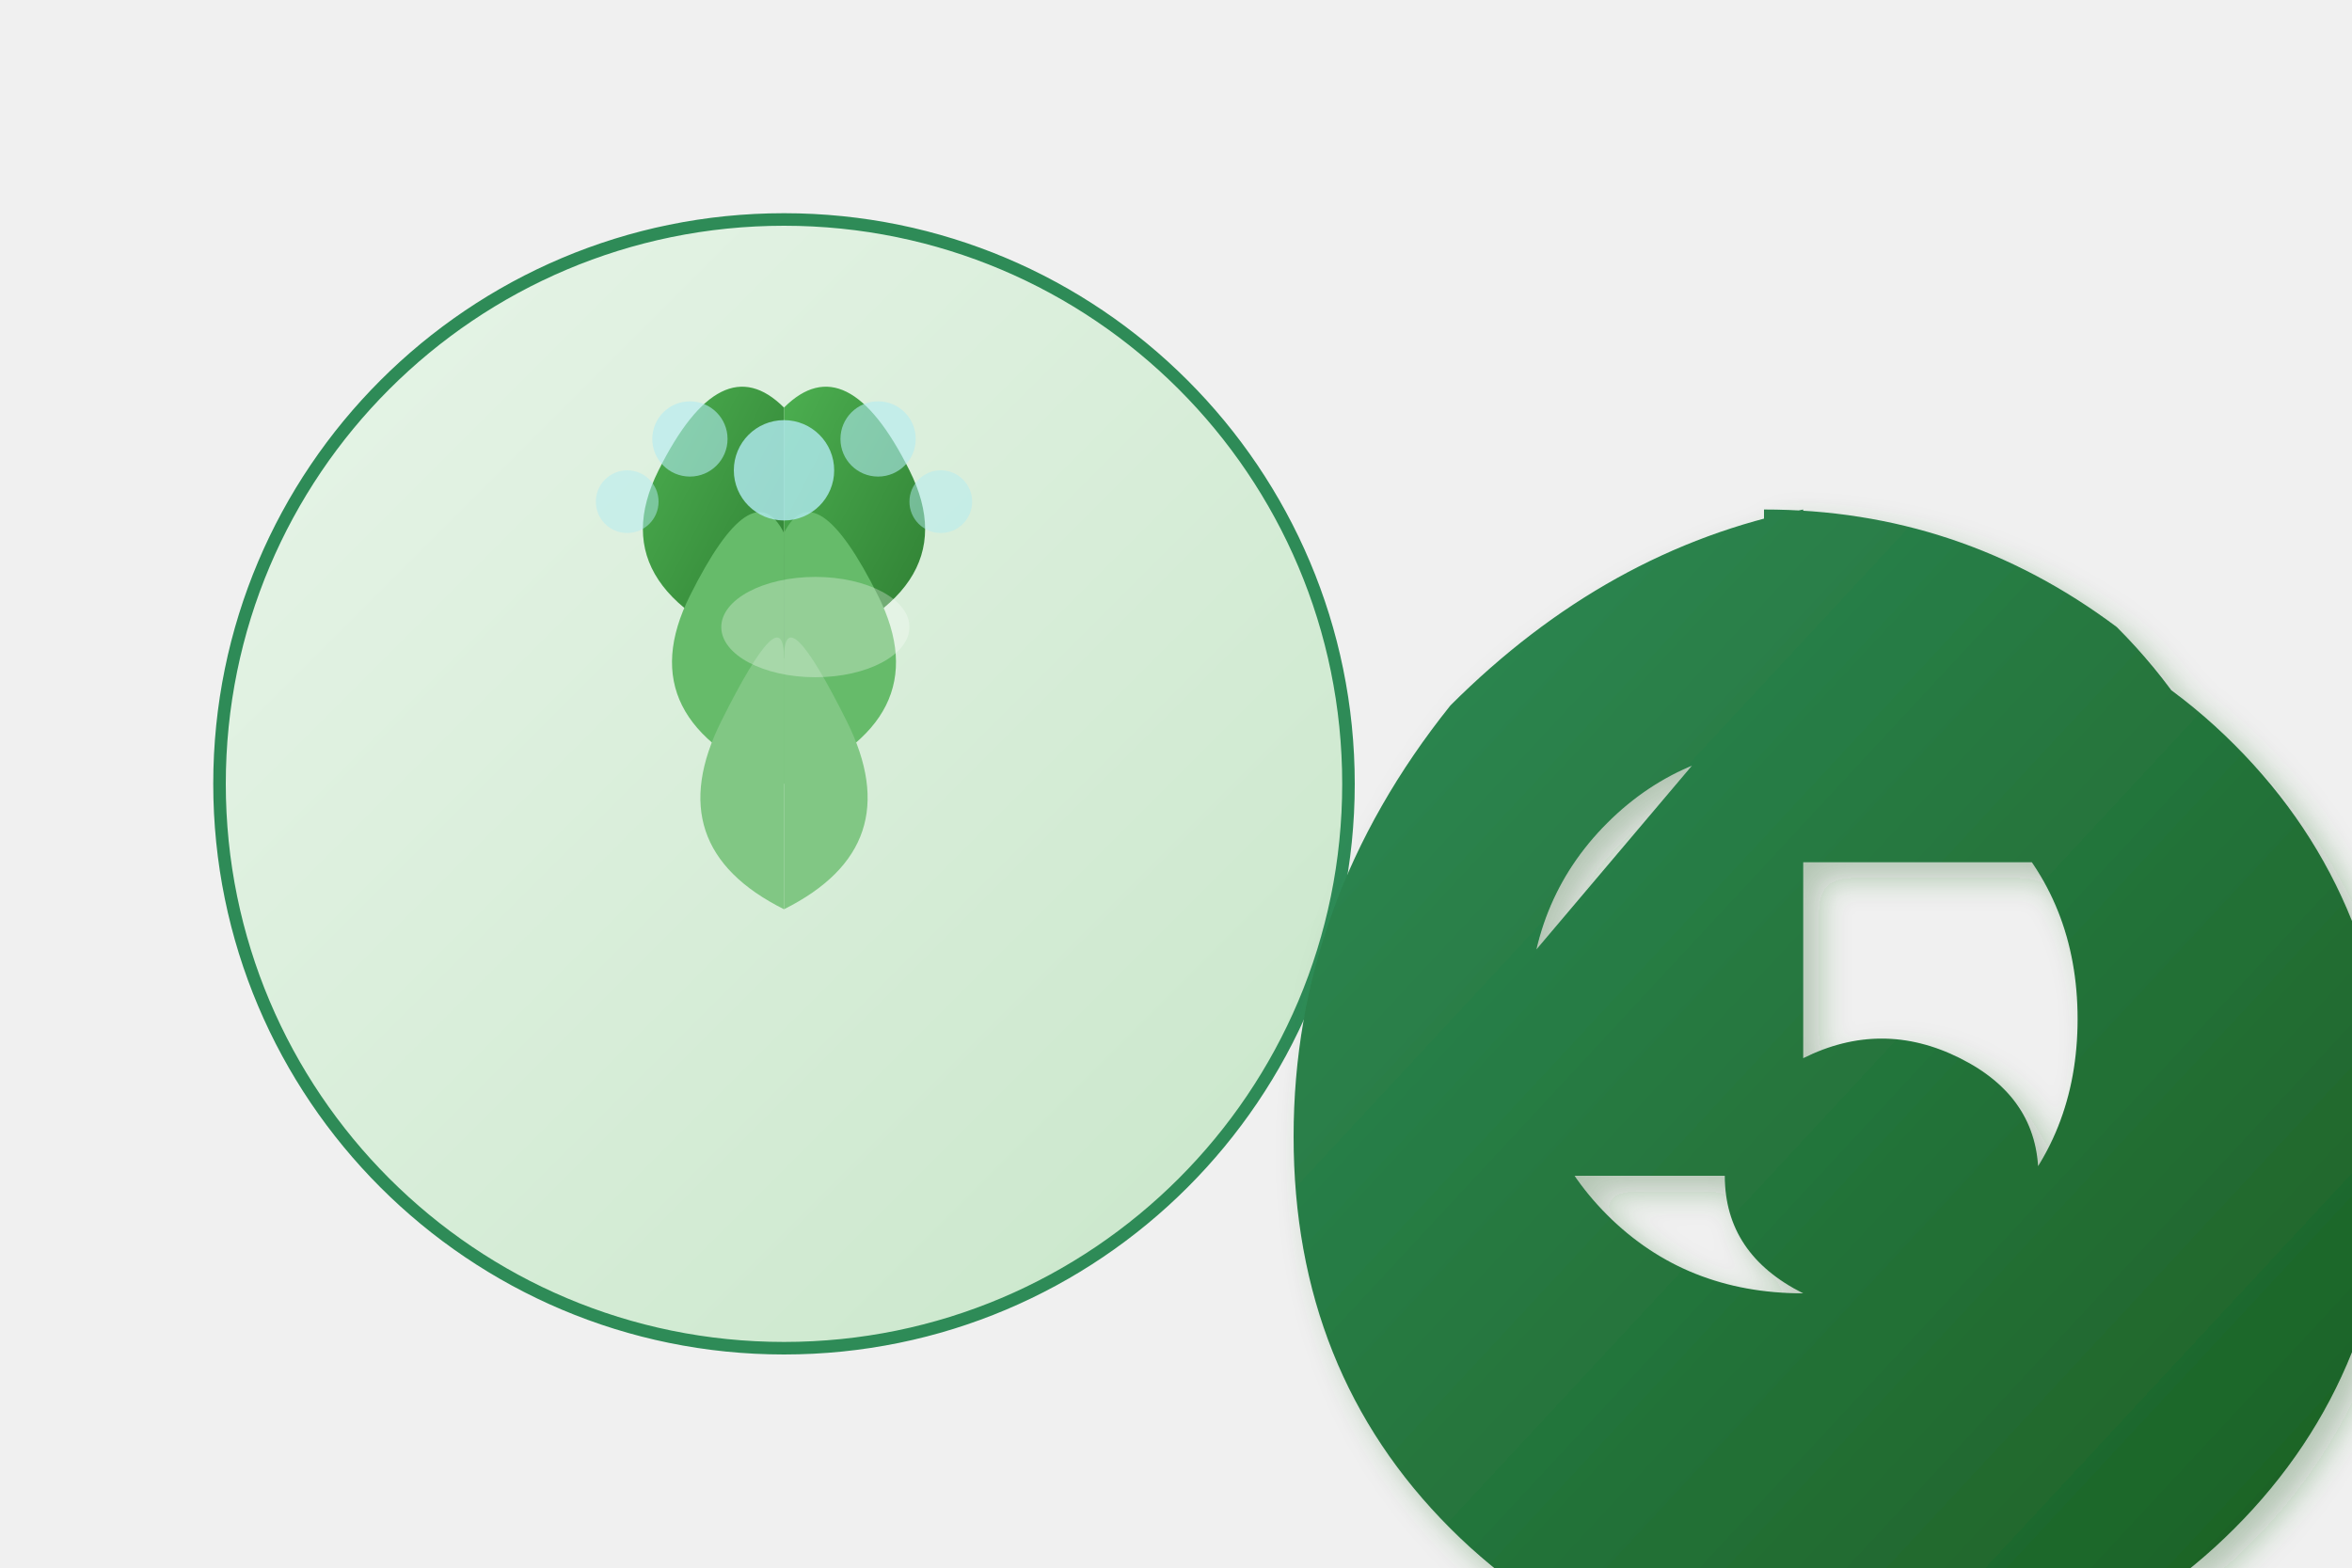
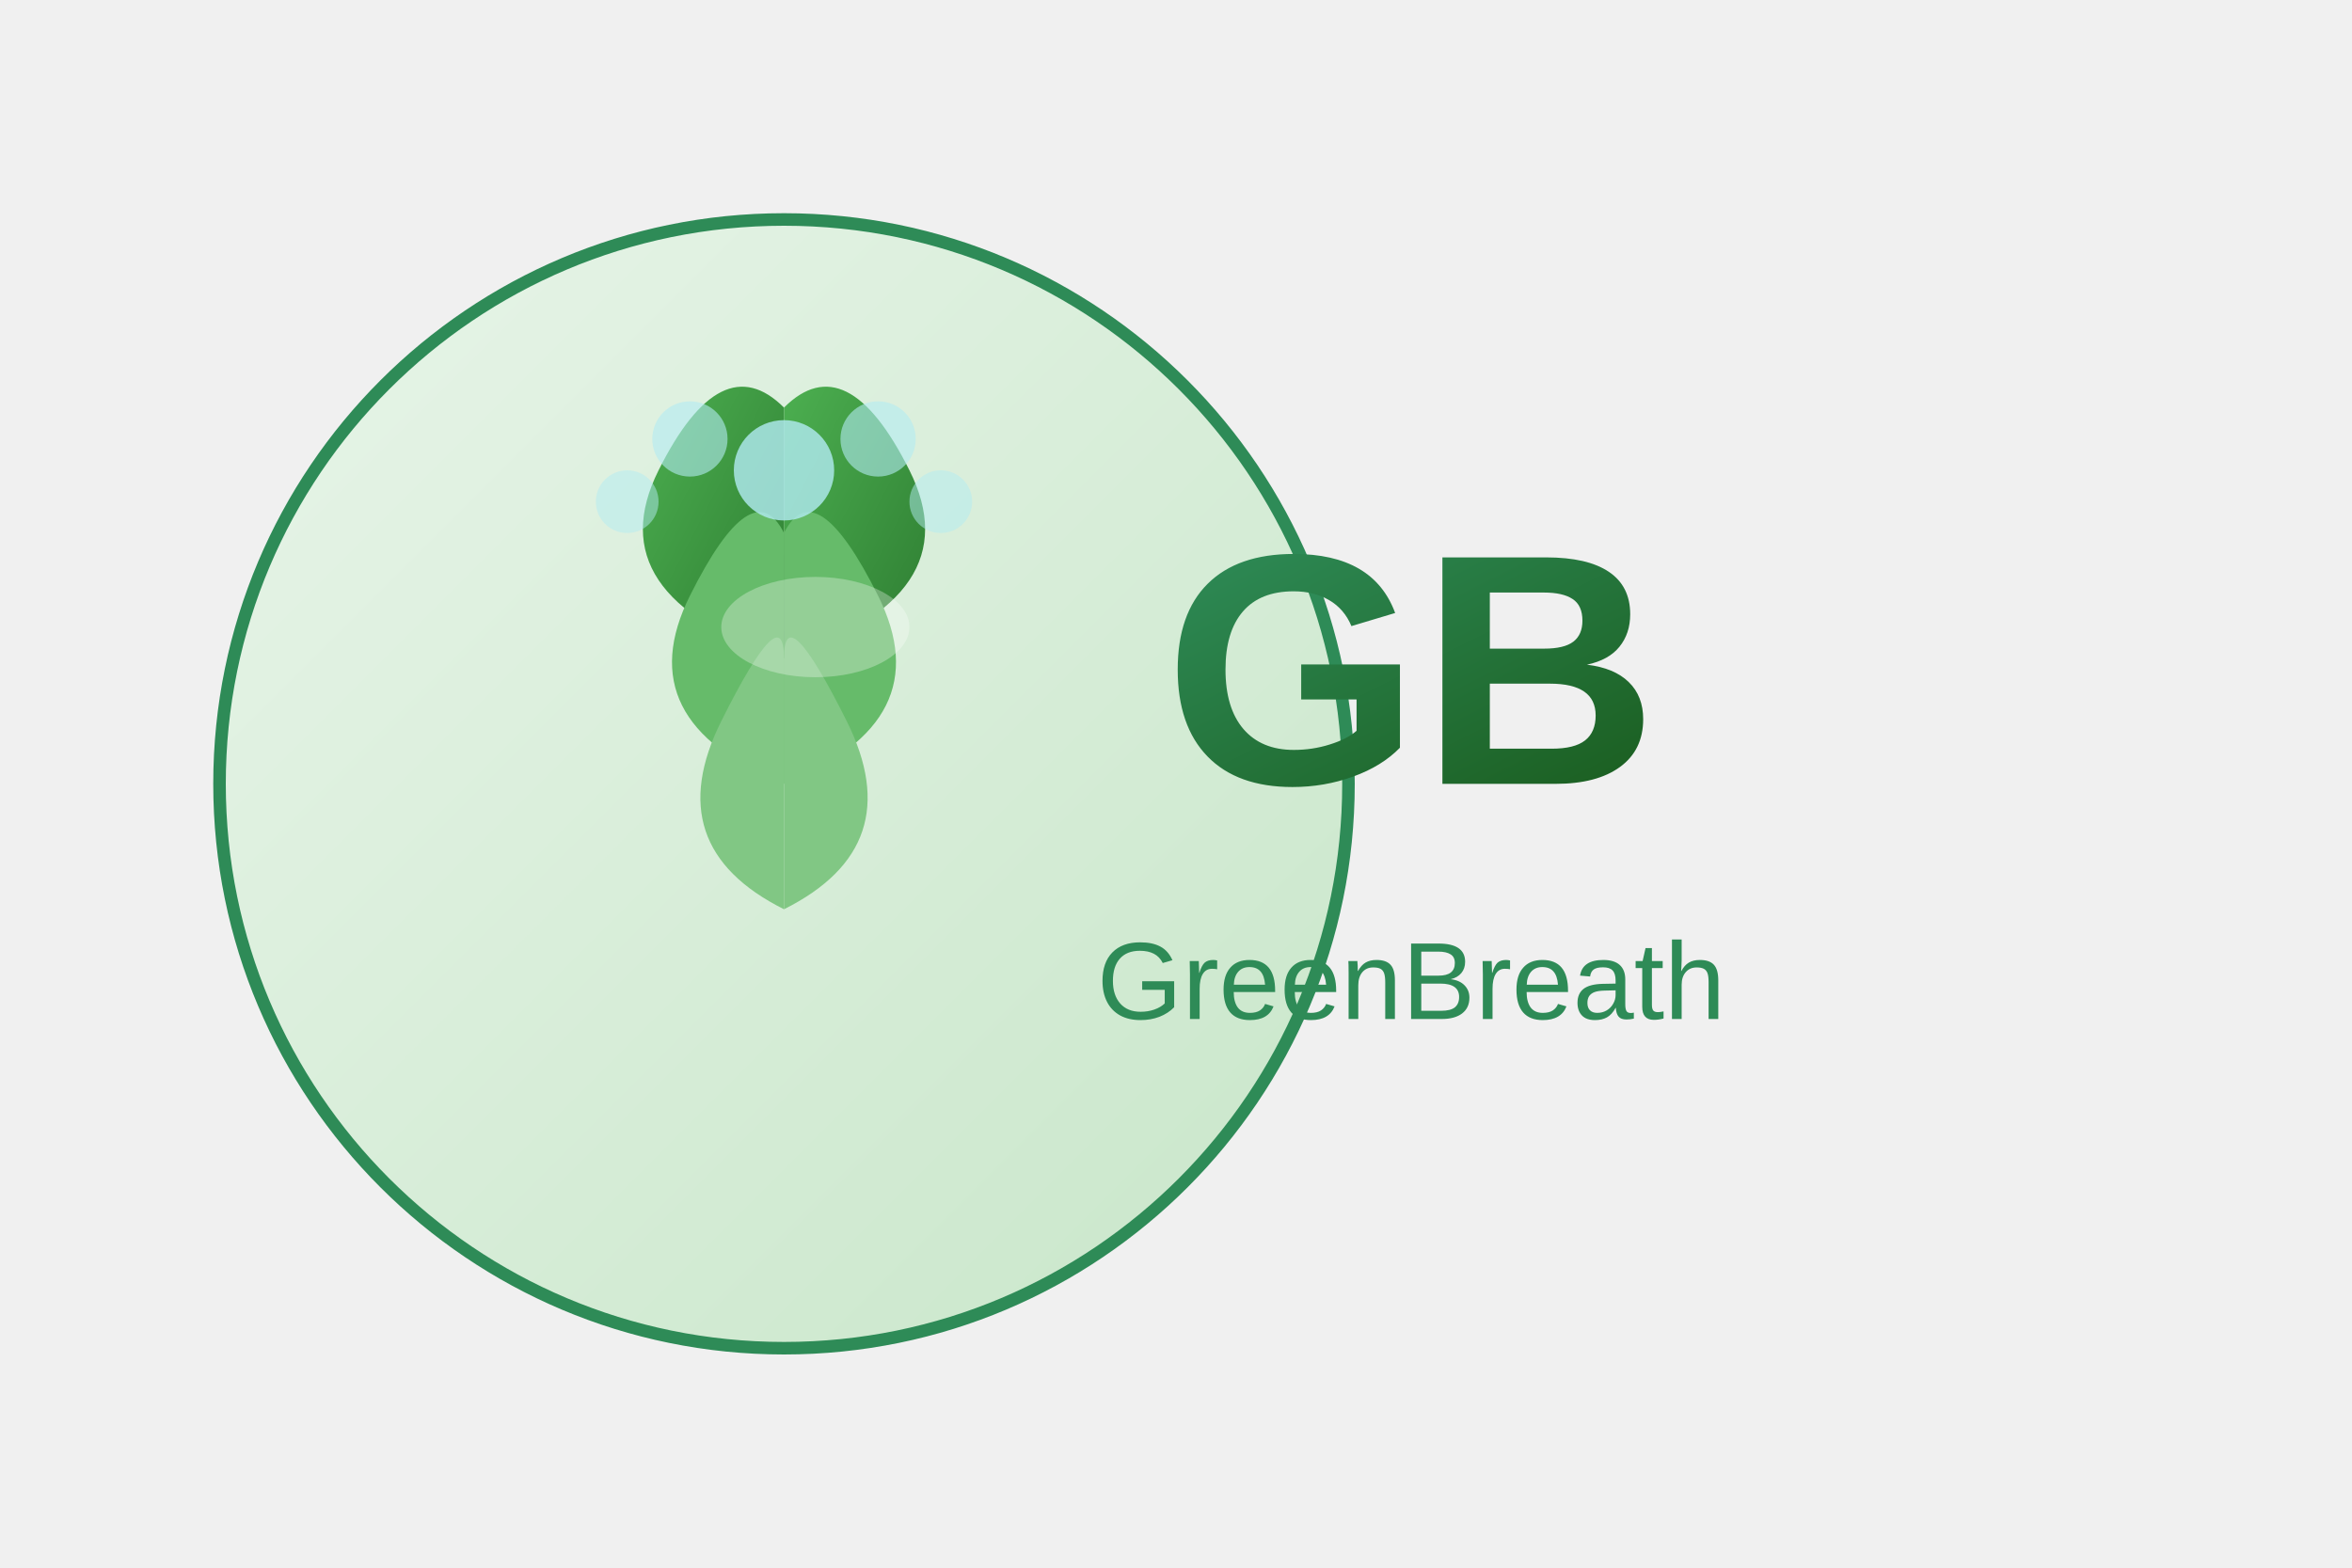
<svg xmlns="http://www.w3.org/2000/svg" width="300" height="200" viewBox="0 0 300 200">
  <defs>
    <linearGradient id="bgGradient" x1="0%" y1="0%" x2="100%" y2="100%">
      <stop offset="0%" stop-color="#E8F5E9" />
      <stop offset="100%" stop-color="#C8E6C9" />
    </linearGradient>
    <linearGradient id="leafGradient" x1="0%" y1="0%" x2="100%" y2="100%">
      <stop offset="0%" stop-color="#4CAF50" />
      <stop offset="100%" stop-color="#2E7D32" />
    </linearGradient>
    <linearGradient id="stemGradient" x1="0%" y1="0%" x2="100%" y2="100%">
      <stop offset="0%" stop-color="#388E3C" />
      <stop offset="100%" stop-color="#1B5E20" />
    </linearGradient>
    <linearGradient id="textGradient" x1="0%" y1="0%" x2="100%" y2="100%">
      <stop offset="0%" stop-color="#2E8B57" />
      <stop offset="100%" stop-color="#1B5E20" />
    </linearGradient>
-     <filter id="textShadow" x="-20%" y="-20%" width="140%" height="140%">
-       <feGaussianBlur in="SourceAlpha" stdDeviation="2" />
-       <feOffset dx="2" dy="2" result="offsetblur" />
-       <feFlood flood-color="#1B5E20" flood-opacity="0.3" />
-       <feComposite in2="offsetblur" operator="in" />
-       <feMerge>
-         <feMergeNode />
-         <feMergeNode in="SourceGraphic" />
-       </feMerge>
-     </filter>
  </defs>
  <g transform="translate(20, 20) scale(0.8)">
    <circle cx="100" cy="100" r="90" fill="url(#bgGradient)" stroke="#2E8B57" stroke-width="2" />
    <path d="M100 60 L100 140" stroke="url(#stemGradient)" stroke-width="8" stroke-linecap="round" />
    <path d="M100 80 Q70 70 80 50 Q90 30 100 40" fill="url(#leafGradient)" />
    <path d="M100 100 Q75 90 85 70 Q95 50 100 60" fill="#66BB6A" />
    <path d="M100 120 Q80 110 90 90 Q100 70 100 80" fill="#81C784" />
    <path d="M100 80 Q130 70 120 50 Q110 30 100 40" fill="url(#leafGradient)" />
    <path d="M100 100 Q125 90 115 70 Q105 50 100 60" fill="#66BB6A" />
    <path d="M100 120 Q120 110 110 90 Q100 70 100 80" fill="#81C784" />
    <circle cx="100" cy="50" r="8" fill="#B2EBF2" opacity="0.8" />
    <circle cx="85" cy="45" r="6" fill="#B2EBF2" opacity="0.6" />
    <circle cx="115" cy="45" r="6" fill="#B2EBF2" opacity="0.6" />
    <circle cx="75" cy="55" r="5" fill="#B2EBF2" opacity="0.5" />
    <circle cx="125" cy="55" r="5" fill="#B2EBF2" opacity="0.5" />
    <ellipse cx="105" cy="75" rx="15" ry="8" fill="white" opacity="0.3" />
  </g>
-   <g transform="translate(160, 60)">
-     <path d="M20,80 Q20,40 50,20 Q80,10 100,20 Q120,30 120,60 Q120,90 100,110 Q80,130 50,120 Q30,110 30,90 L60,90 Q60,100 70,105 Q80,110 90,105 Q100,100 100,90 Q100,80 90,75 Q80,70 70,75 L70,50 L100,50 L100,20 Q70,5 40,20 Q15,40 15,70 Q15,100 40,120 Q70,140 105,120 Q130,100 130,70 Q130,40 110,20 Q90,5 65,5 L65,35 Q85,35 95,45 Q105,55 105,70 Q105,85 95,95 Q85,105 70,105 Q55,105 45,95 Q35,85 35,70 Q35,55 45,45 Q55,35 70,35 L70,5 Q45,10 25,30 Q5,55 5,85 Q5,115 25,135 Q45,155 75,155 Q105,155 125,135 Q145,115 145,85 Q145,55 125,35 Q105,15 75,15 Z" fill="url(#textGradient)" filter="url(#textShadow)" />
-     <path d="M150,20 L150,140 L190,140 Q220,140 230,120 Q240,100 230,80 Q240,60 230,40 Q220,20 190,20 L150,20 Z M180,50 Q195,50 200,60 Q205,70 200,80 Q205,90 200,100 Q195,110 180,110 L180,50 Z M180,110 Q195,110 200,120 Q205,130 200,140 L180,140 L180,110 Z M180,20 L180,50 Q195,50 200,40 Q205,30 200,20 L180,20 Z" fill="url(#textGradient)" filter="url(#textShadow)" />
-   </g>
+   <text x="180" y="100" font-family="Arial, sans-serif" font-size="42" font-weight="bold" fill="url(#textGradient)" text-anchor="middle">
+         GB
+     </text>
+   <text x="180" y="130" font-family="Arial, sans-serif" font-size="14" fill="#2E8B57" text-anchor="middle" font-weight="500">
+         GreenBreath
+     </text>
</svg>
